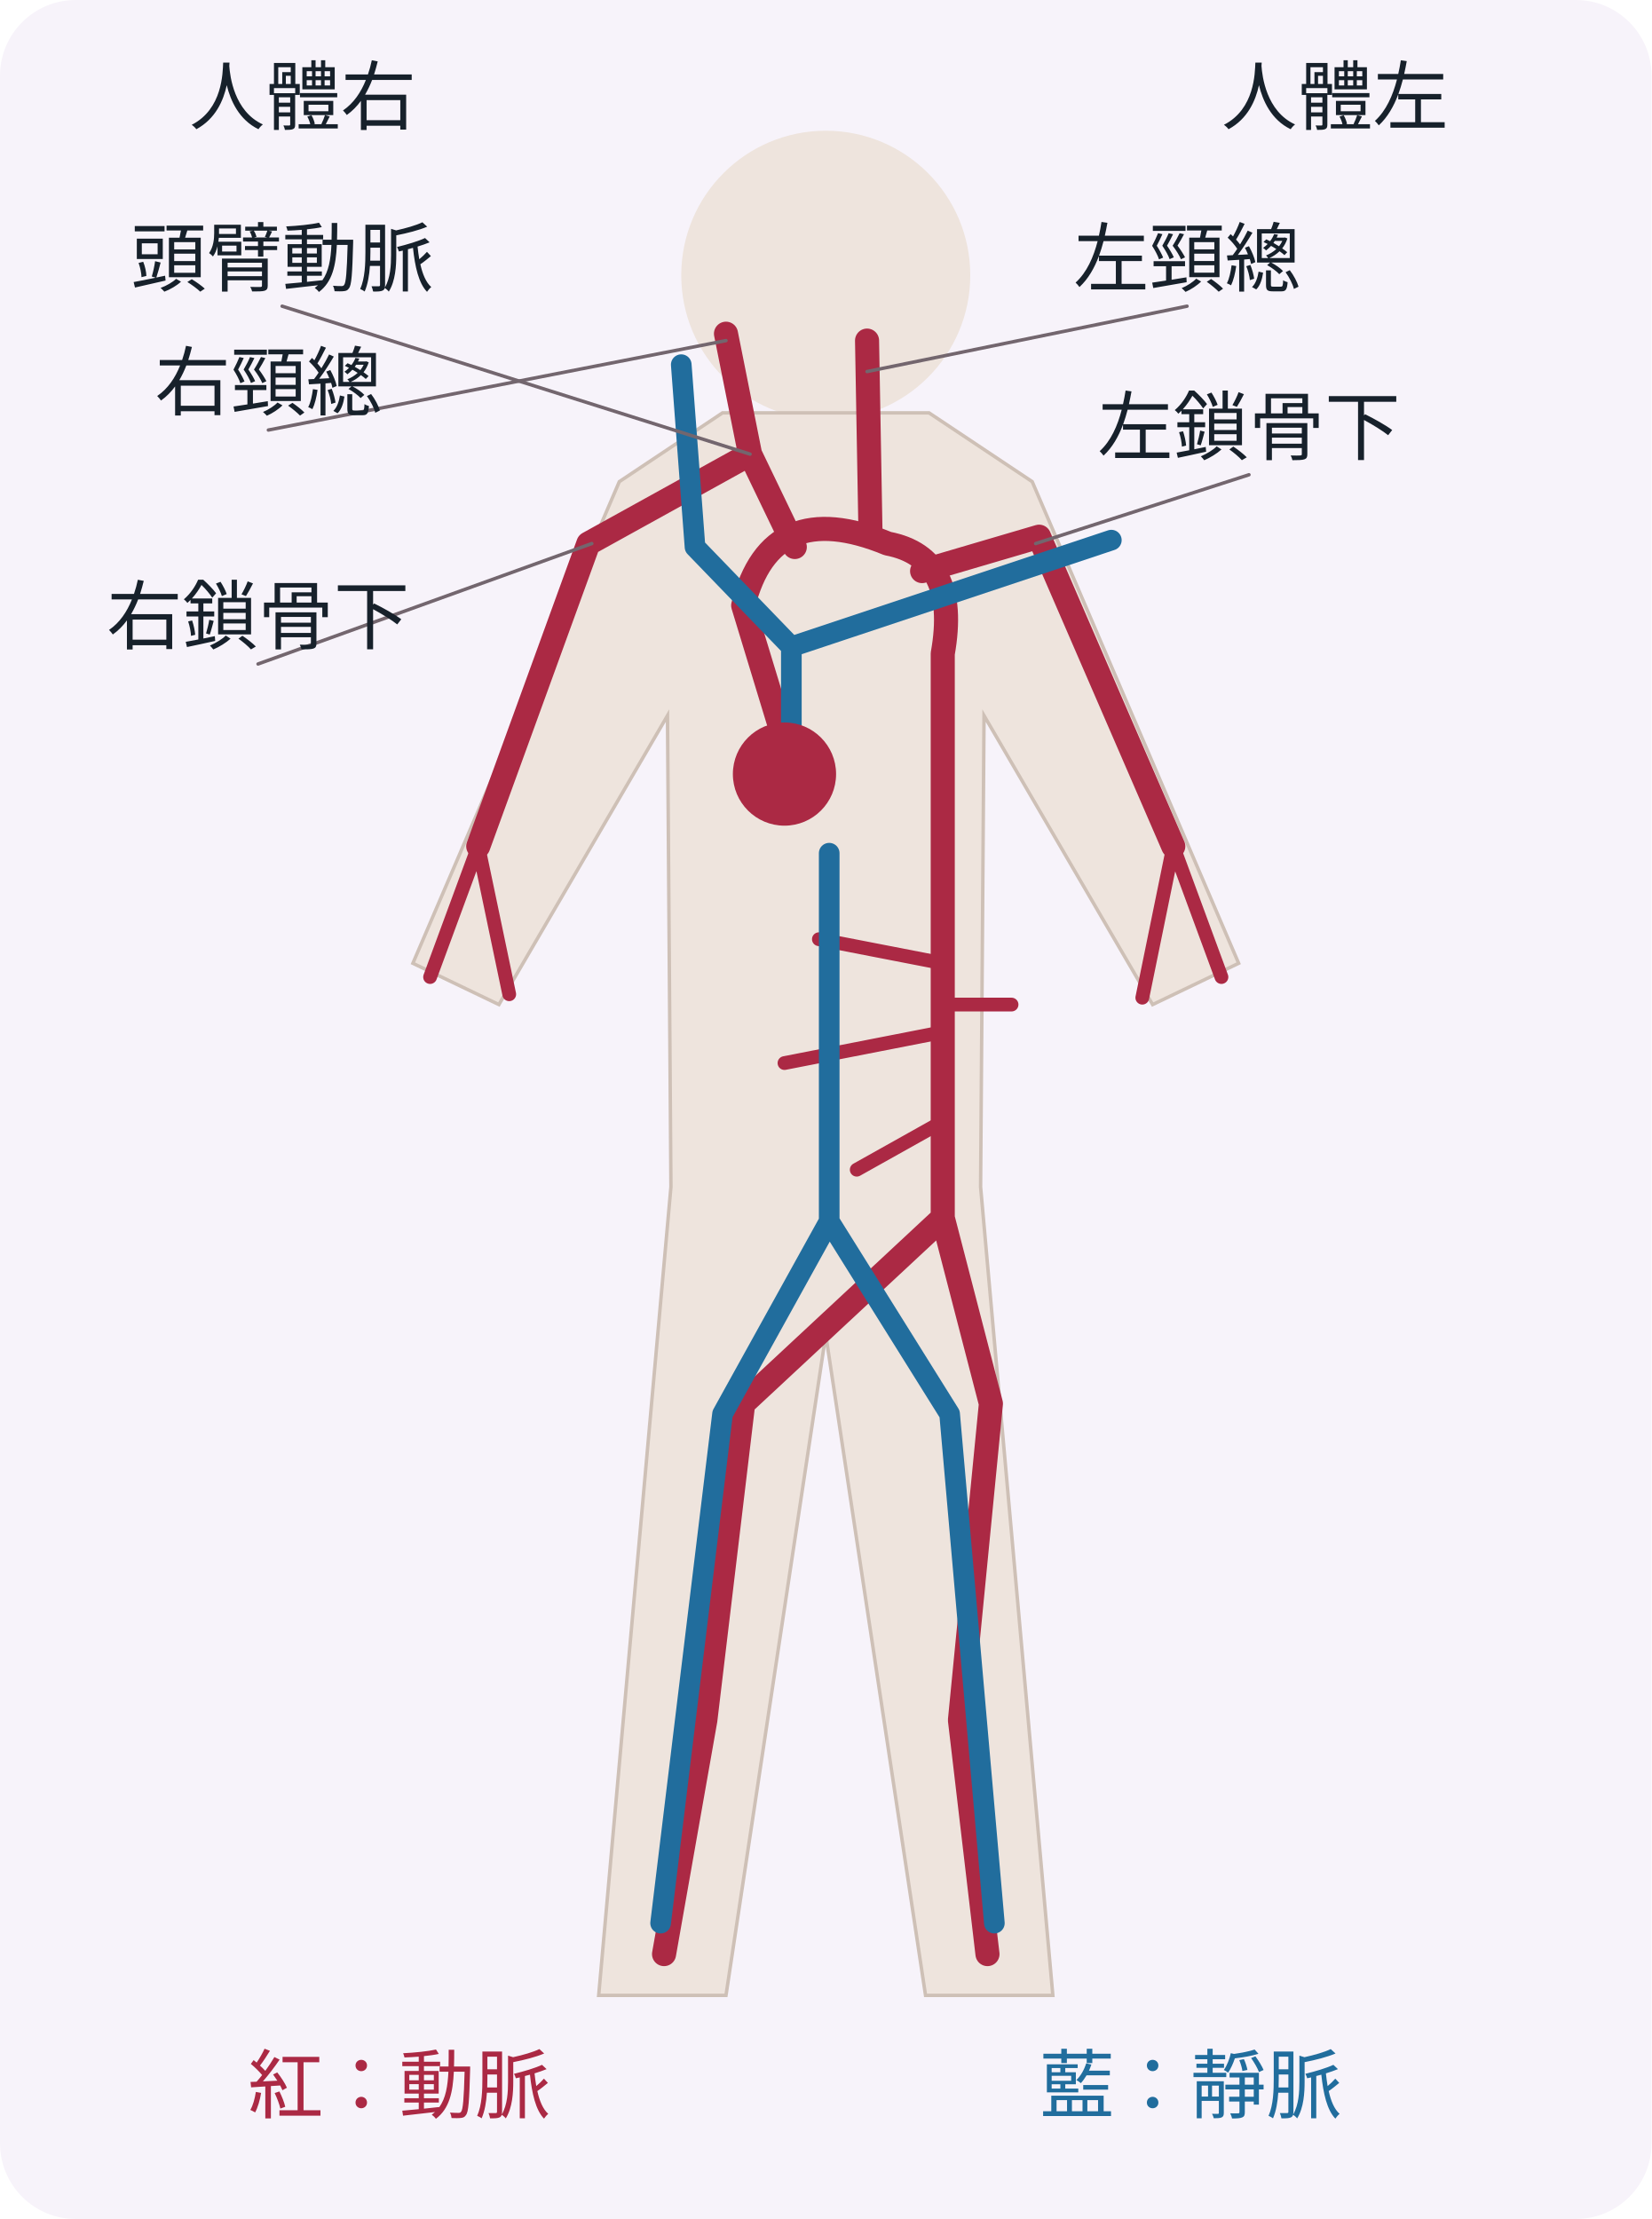
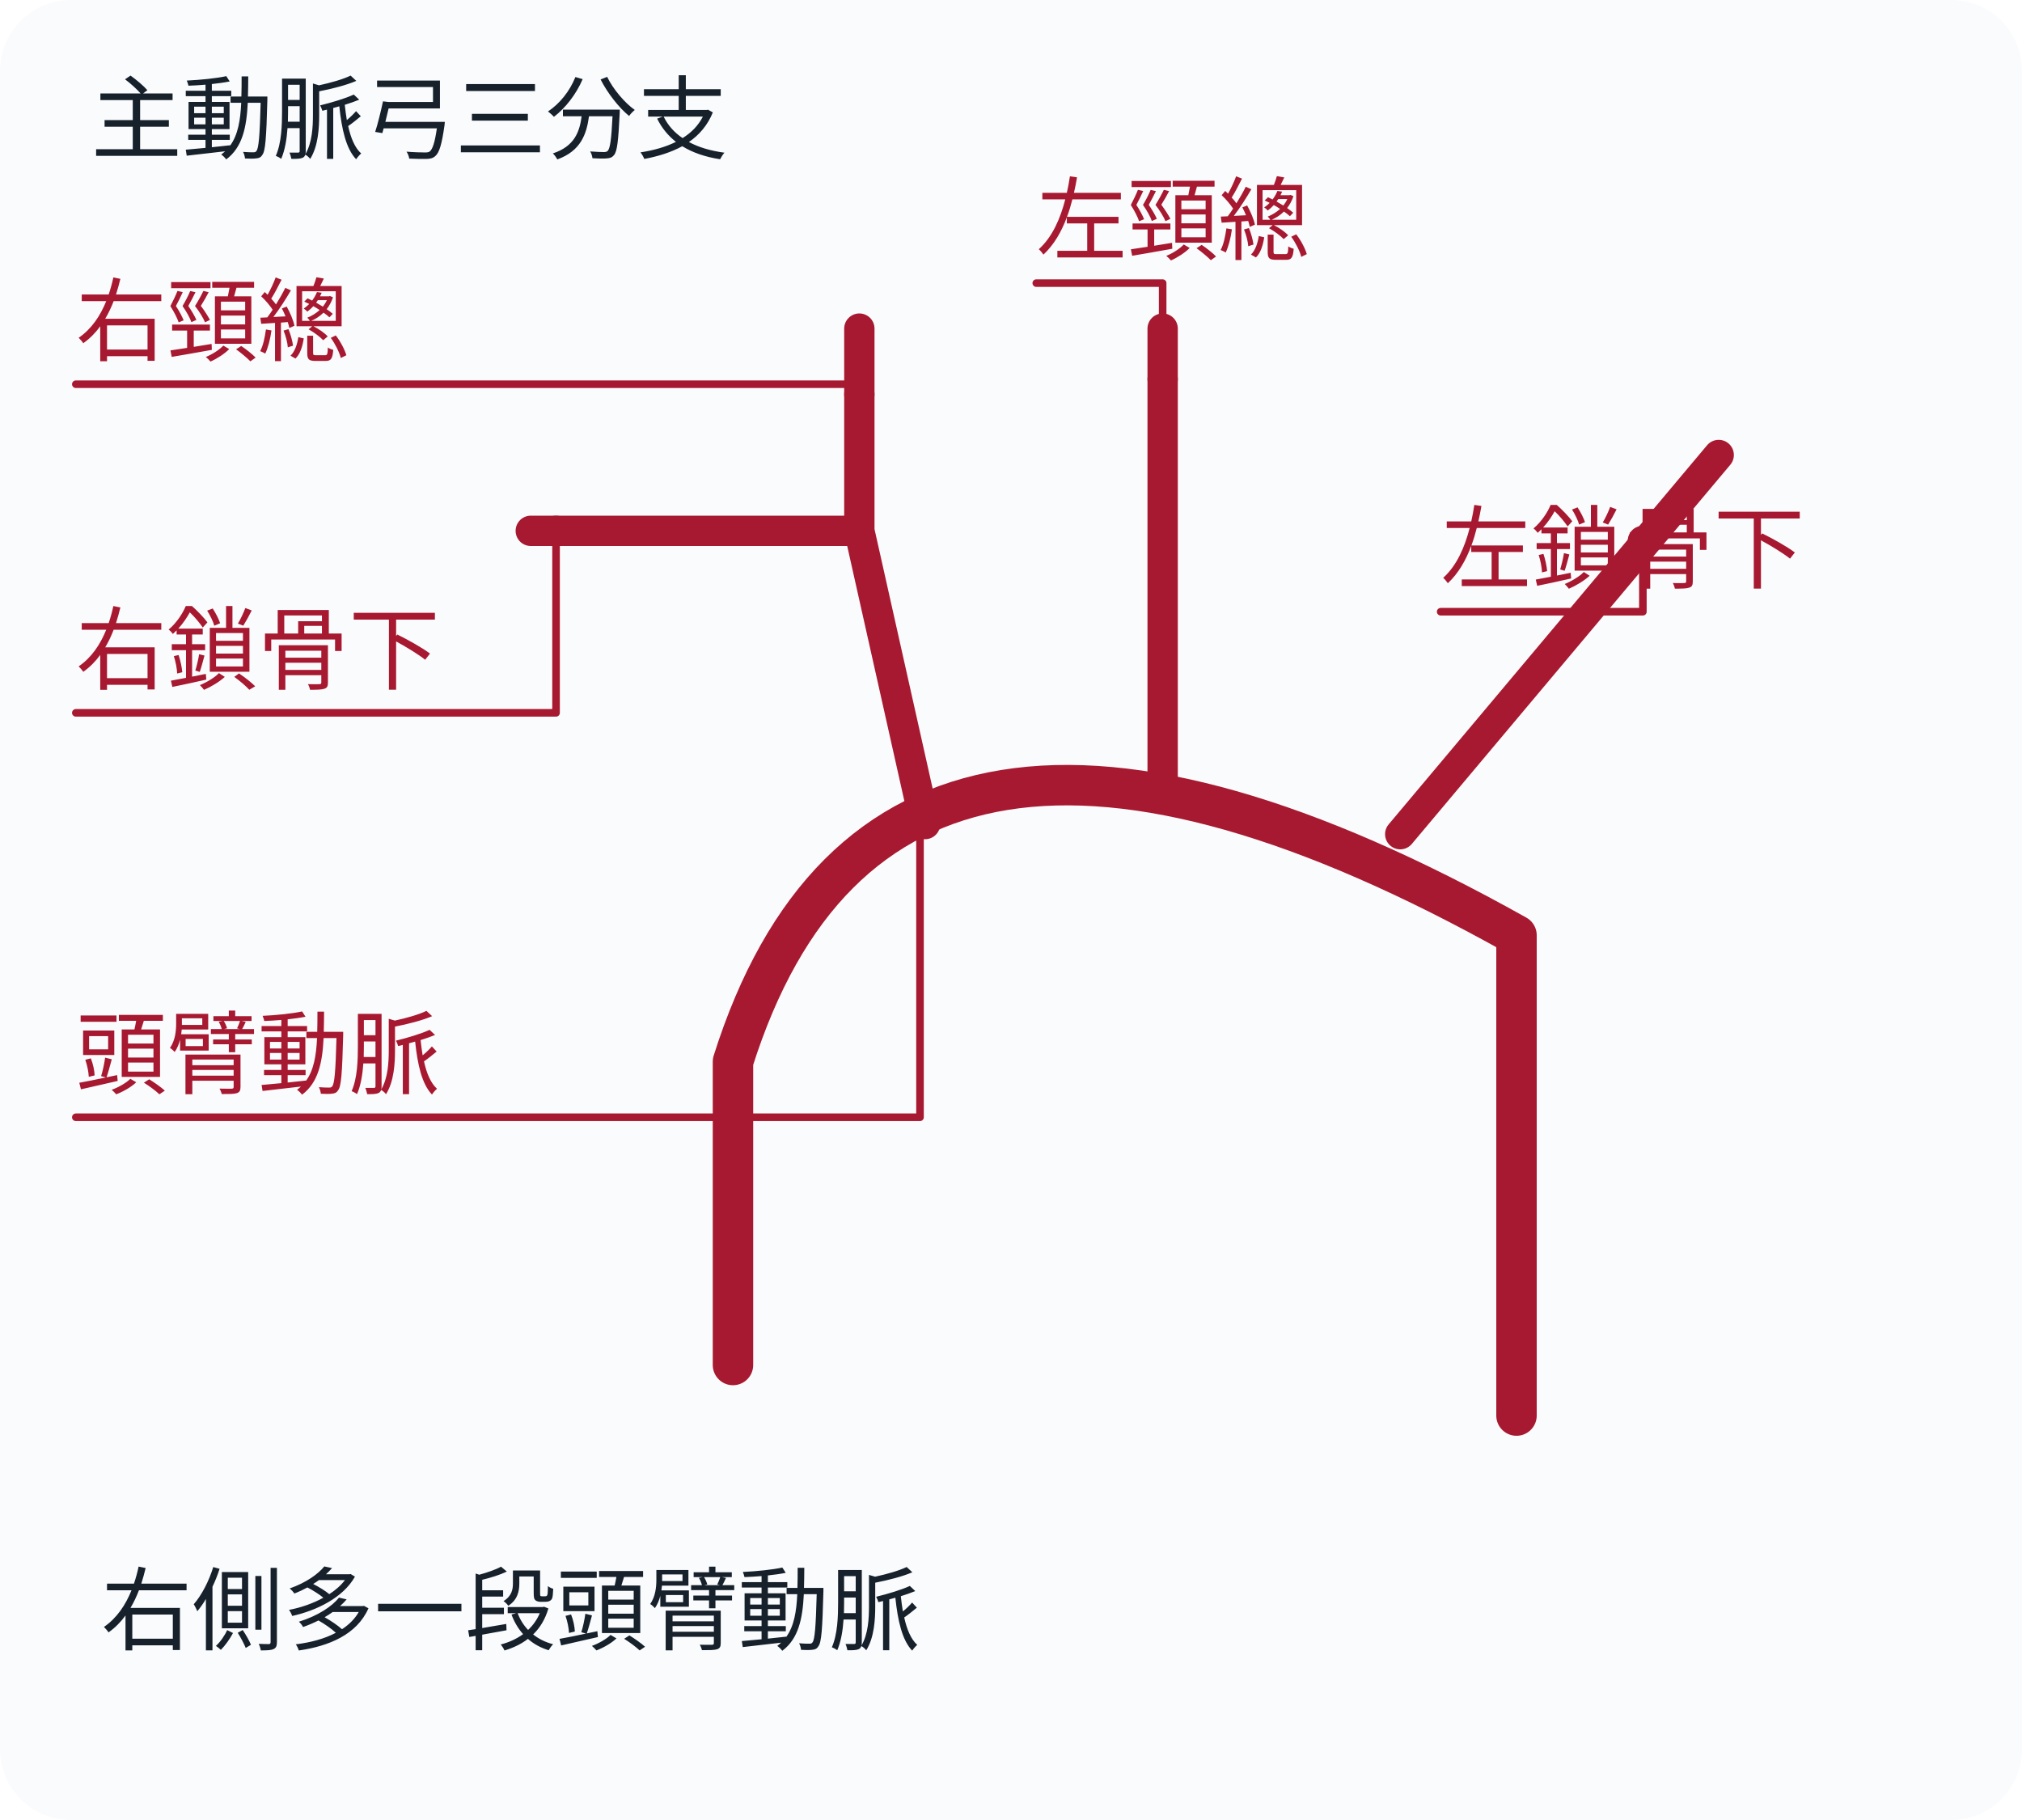
- <svg xmlns="http://www.w3.org/2000/svg" viewBox="0 0 480 645" role="img" style="font-family:system-ui,sans-serif">
-   <rect width="480" height="645" rx="22" fill="#f7f3fa" />
-   <circle cx="240" cy="80" r="42" fill="#eee4dd" />
-   <path d="M210 120 L180 140 L120 280 L145 292 L194 208 L195 345 L174 580 L211 580 L240 388 L269 580 L306 580 L285 345 L286 208 L335 292 L360 280 L300 140 L270 120 Z" fill="#eee4dd" stroke="#cec0b6" />
-   <text x="88" y="36" font-size="22" fill="#17212b" text-anchor="middle">人體右</text>
-   <text x="388" y="36" font-size="22" fill="#17212b" text-anchor="middle">人體左</text>
-   <path d="M230 222 L216 176 Q224 144 258 158 Q279 162 274 190 L274 354 M274 354 L216 408 L205 500 L193 568 M274 354 L288 408 L279 500 L287 568" fill="none" stroke="#ab2944" stroke-width="7" stroke-linecap="round" stroke-linejoin="round" />
-   <path d="M231 159 L218 132 L211 97 M218 132 L171 158 L139 246 M253 155 L252 99 M268 166 L302 156 L341 246" fill="none" stroke="#ab2944" stroke-width="7" stroke-linecap="round" stroke-linejoin="round" />
-   <path d="M139 246 L125 284 M139 246 L148 289 M341 246 L332 290 M341 246 L355 284" fill="none" stroke="#ab2944" stroke-width="4" stroke-linecap="round" stroke-linejoin="round" />
-   <path d="M274 280 L238 273 M274 300 L228 309 M274 326 L249 340 M274 292 L294 292" fill="none" stroke="#ab2944" stroke-width="4" stroke-linecap="round" stroke-linejoin="round" />
-   <path d="M198 106 L202 159 L230 188 L230 226 M323 157 L230 188 M192 559 L210 411 L241 355 L241 248 M289 559 L276 411 L241 355" fill="none" stroke="#216d9d" stroke-width="6" stroke-linecap="round" stroke-linejoin="round" />
-   <circle cx="228" cy="225" r="15" fill="#ab2944" />
-   <text x="72" y="614" font-size="22" fill="#ab2944" text-anchor="start">紅：動脈</text>
-   <text x="302" y="614" font-size="22" fill="#216d9d" text-anchor="start">藍：靜脈</text>
-   <path d="M82 89 L218 132" fill="none" stroke="#73666e" stroke-width="1" stroke-linecap="round" stroke-linejoin="round" />
-   <text x="82" y="83" font-size="22" fill="#17212b" text-anchor="middle">頭臂動脈</text>
-   <path d="M345 89 L252 108" fill="none" stroke="#73666e" stroke-width="1" stroke-linecap="round" stroke-linejoin="round" />
-   <text x="345" y="83" font-size="22" fill="#17212b" text-anchor="middle">左頸總</text>
-   <path d="M363 138 L301 158" fill="none" stroke="#73666e" stroke-width="1" stroke-linecap="round" stroke-linejoin="round" />
-   <text x="363" y="132" font-size="22" fill="#17212b" text-anchor="middle">左鎖骨下</text>
-   <path d="M78 125 L211 99" fill="none" stroke="#73666e" stroke-width="1" stroke-linecap="round" stroke-linejoin="round" />
-   <text x="78" y="119" font-size="22" fill="#17212b" text-anchor="middle">右頸總</text>
-   <path d="M75 193 L172 158" fill="none" stroke="#73666e" stroke-width="1" stroke-linecap="round" stroke-linejoin="round" />
-   <text x="75" y="187" font-size="22" fill="#17212b" text-anchor="middle">右鎖骨下</text>
+ <svg xmlns="http://www.w3.org/2000/svg" viewBox="0 0 400 360" role="img" aria-label="主動脈弓三分支">
+   <style>text{font-family:system-ui,sans-serif;font-size:calc(18px * var(--font-scale,1))}.title{font-weight:700}</style>
+   <rect width="400" height="360" rx="14" fill="#fafbfd" />
+   <text x="18" y="30" font-size="18" fill="#17212b" text-anchor="start">主動脈弓三分支</text>
+   <path d="M145 270V210Q175 115 300 185V280" fill="none" stroke="#a71930" stroke-width="8" stroke-linecap="round" stroke-linejoin="round" />
+   <path d="M183 163L170 105M170 105L105 105M170 105V65M230 155V65M277 165L340 90" fill="none" stroke="#a71930" stroke-width="6" stroke-linecap="round" stroke-linejoin="round" />
+   <text x="15" y="215" font-size="18" fill="#a71930" text-anchor="start">頭臂動脈</text>
+   <path d="M15 221H182V160" fill="none" stroke="#a71930" stroke-width="1.5" stroke-linecap="round" stroke-linejoin="round" />
+   <circle cx="182" cy="160" r="3" fill="#a71930" />
+   <text x="15" y="70" font-size="18" fill="#a71930" text-anchor="start">右頸總</text>
+   <path d="M15 76H170V78" fill="none" stroke="#a71930" stroke-width="1.5" stroke-linecap="round" stroke-linejoin="round" />
+   <circle cx="170" cy="78" r="3" fill="#a71930" />
+   <text x="15" y="135" font-size="18" fill="#a71930" text-anchor="start">右鎖骨下</text>
+   <path d="M15 141H110V105" fill="none" stroke="#a71930" stroke-width="1.5" stroke-linecap="round" stroke-linejoin="round" />
+   <circle cx="110" cy="105" r="3" fill="#a71930" />
+   <text x="205" y="50" font-size="18" fill="#a71930" text-anchor="start">左頸總</text>
+   <path d="M205 56H230V75" fill="none" stroke="#a71930" stroke-width="1.5" stroke-linecap="round" stroke-linejoin="round" />
+   <circle cx="230" cy="75" r="3" fill="#a71930" />
+   <text x="285" y="115" font-size="18" fill="#a71930" text-anchor="start">左鎖骨下</text>
+   <path d="M285 121H325V107" fill="none" stroke="#a71930" stroke-width="1.5" stroke-linecap="round" stroke-linejoin="round" />
+   <circle cx="325" cy="107" r="3" fill="#a71930" />
+   <text x="20" y="325" font-size="18" fill="#17212b" text-anchor="start">右側多一段頭臂動脈</text>
</svg>
